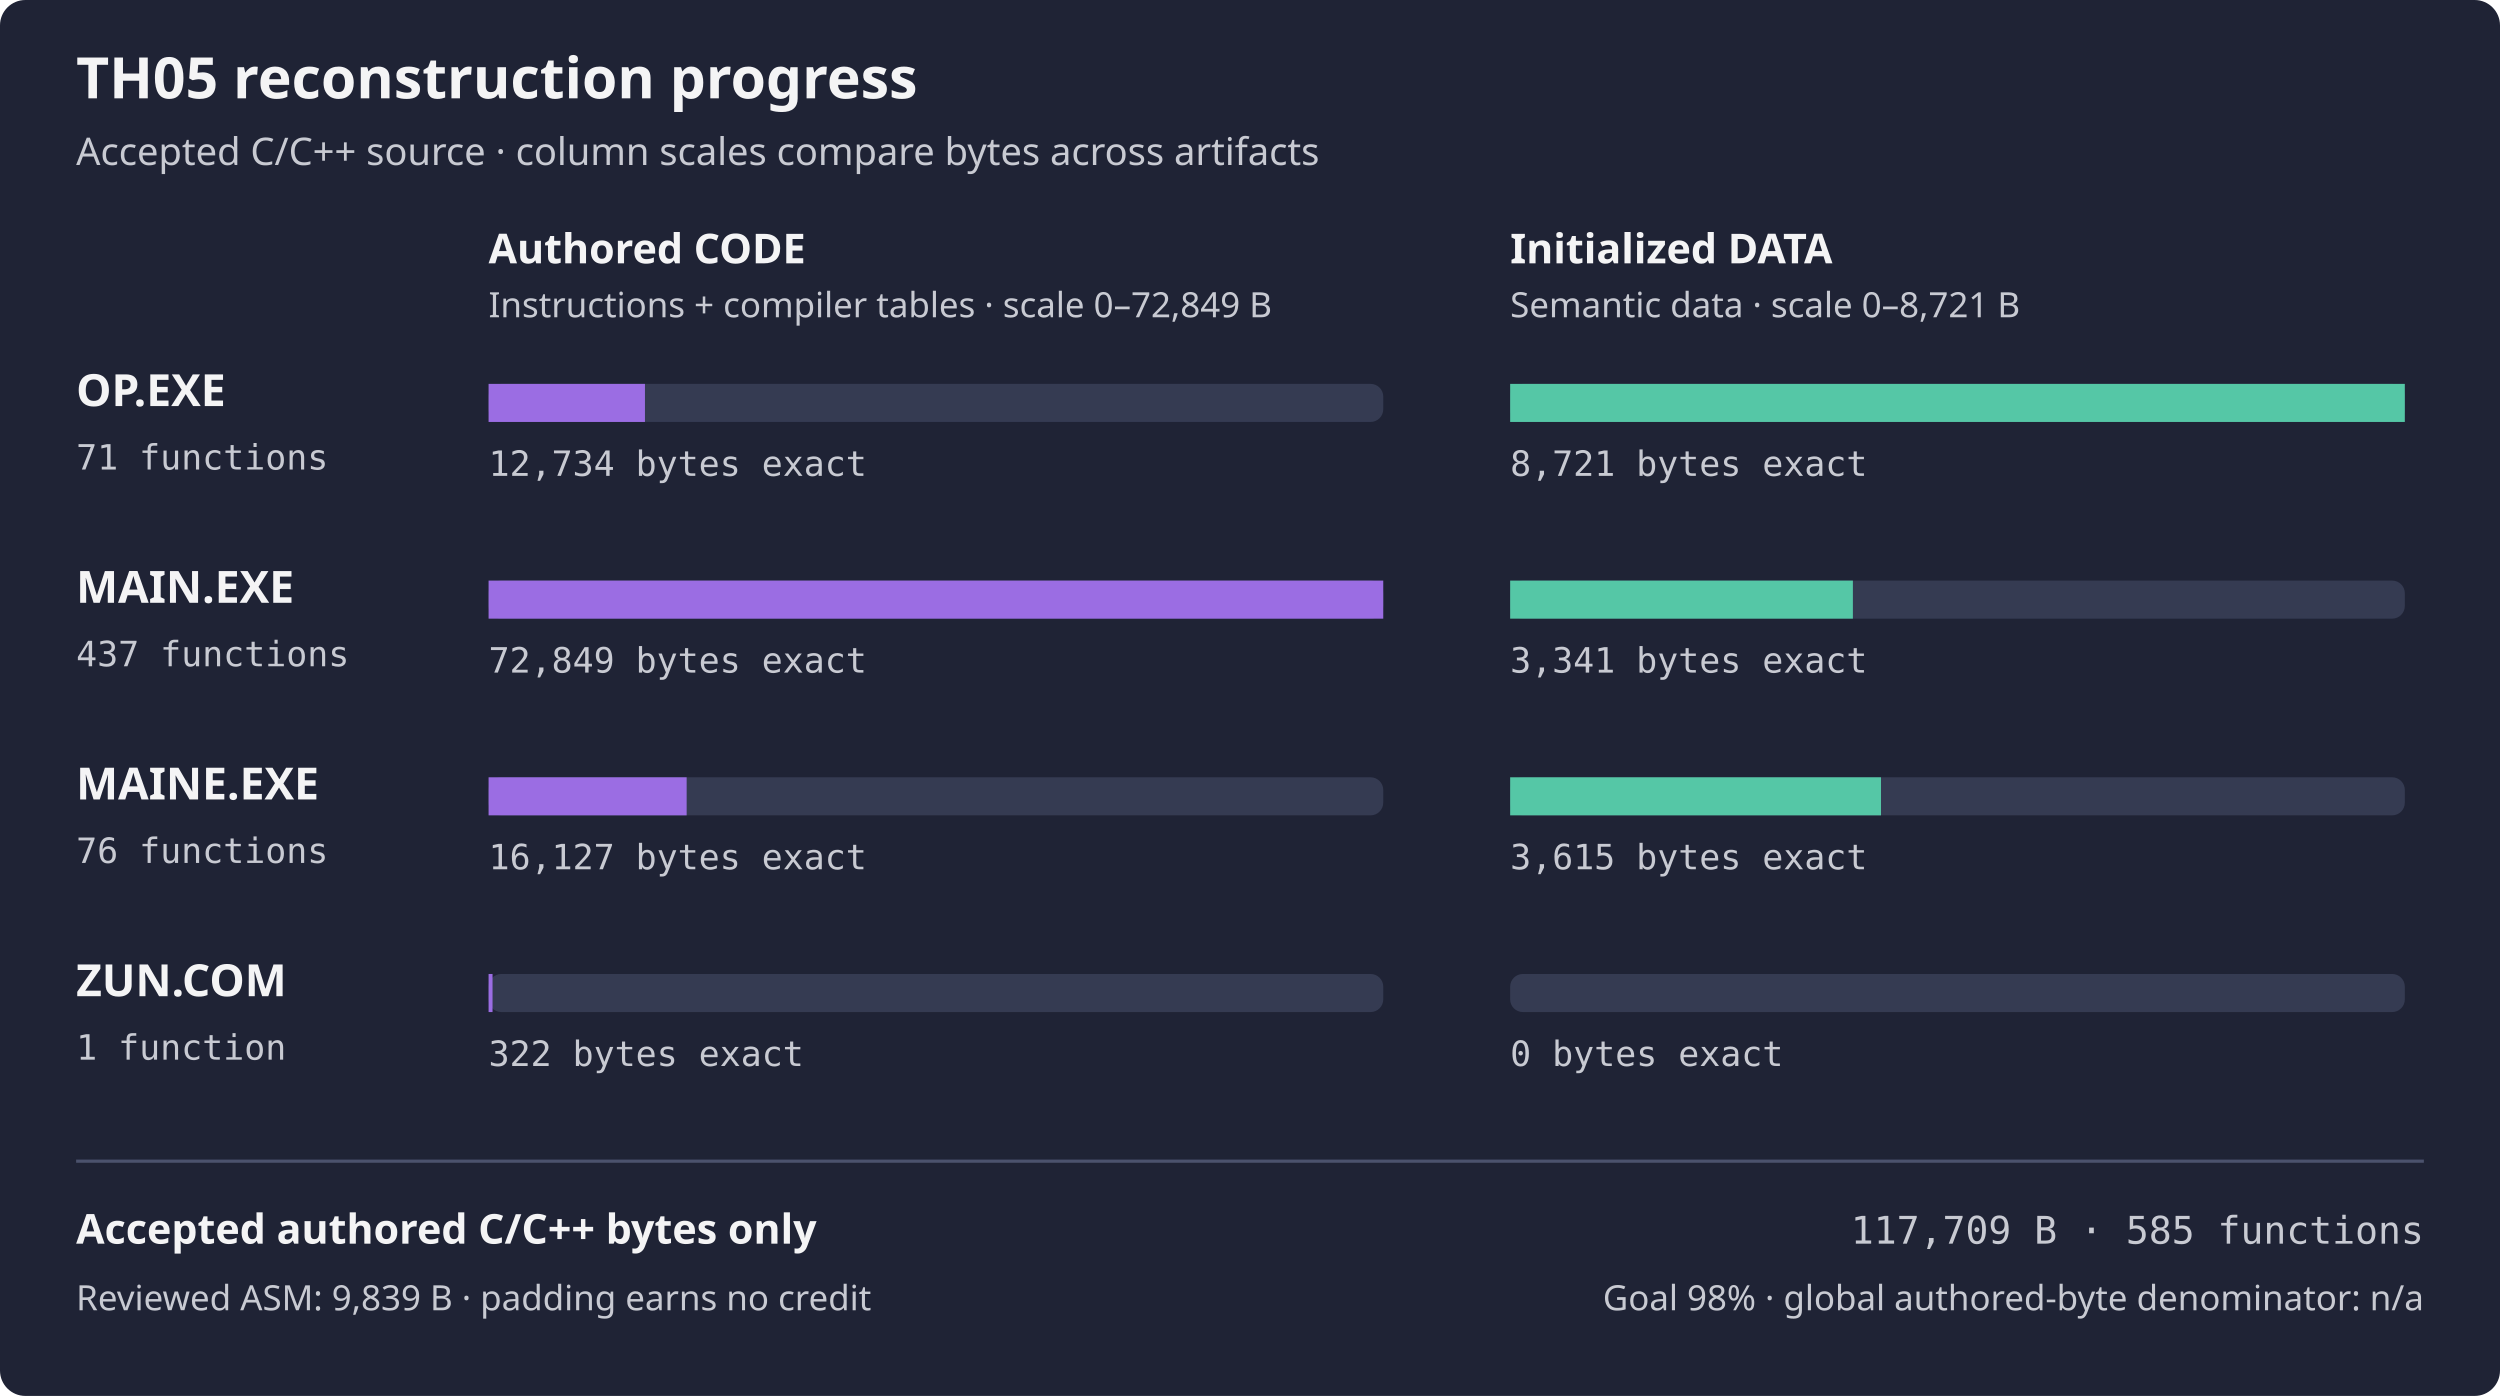
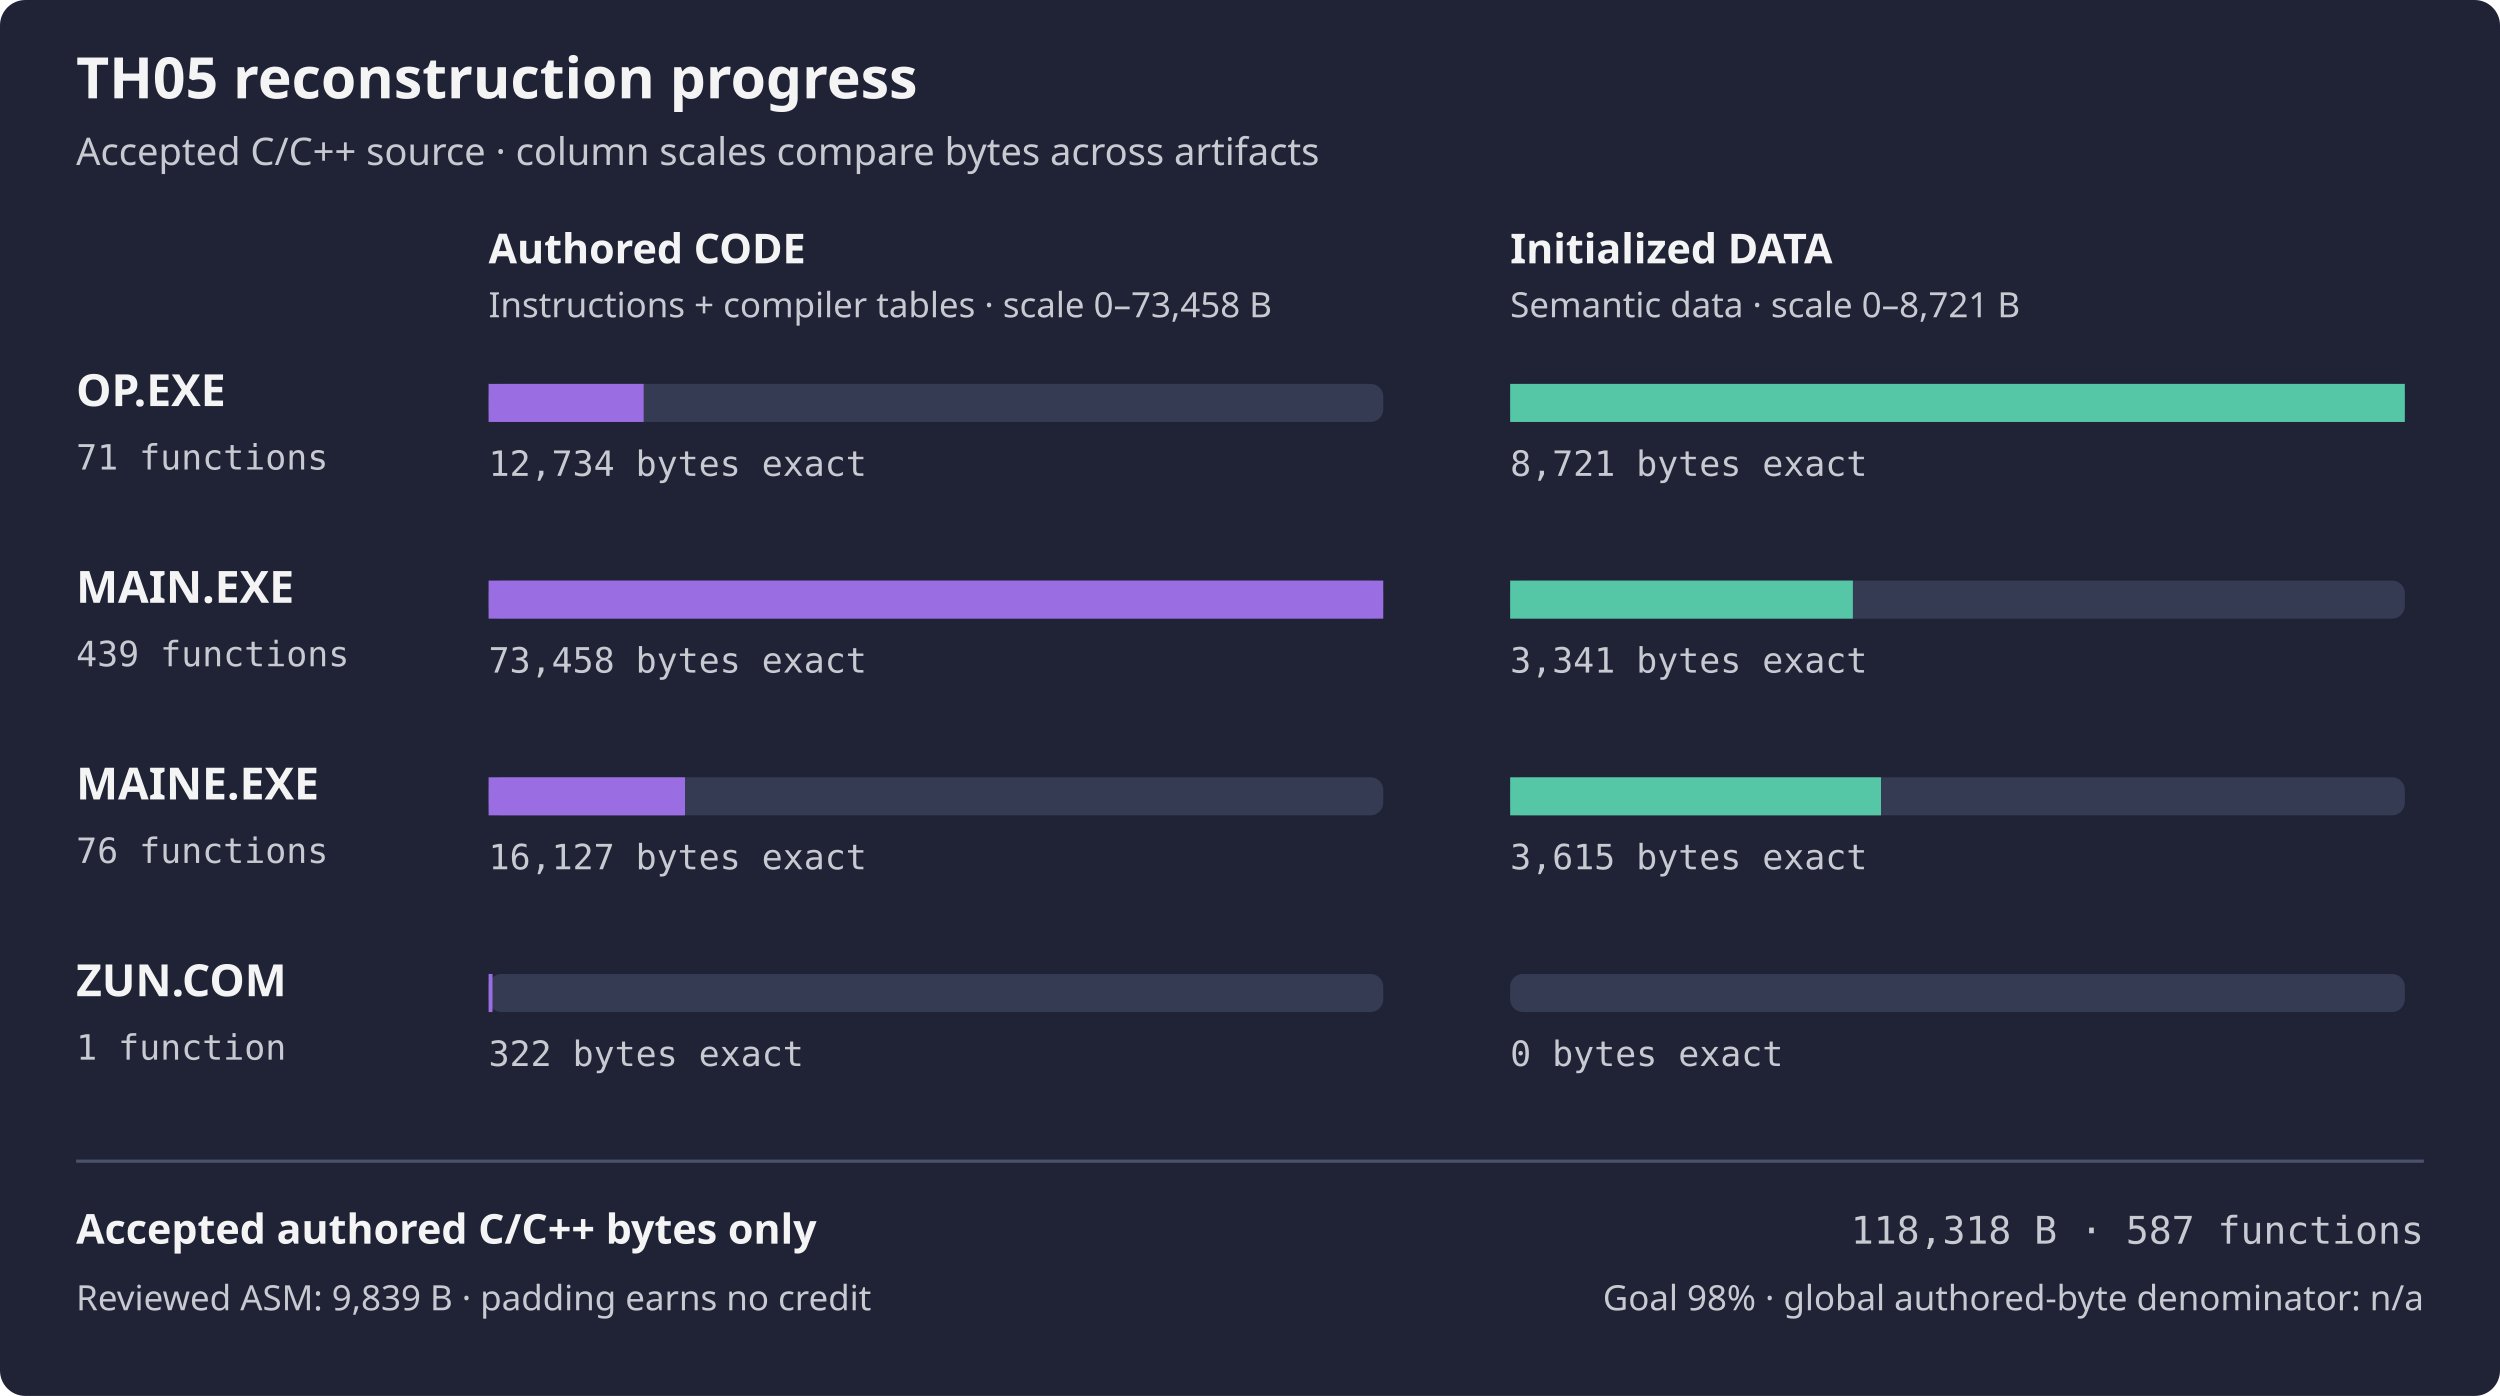
<svg xmlns="http://www.w3.org/2000/svg" width="788" height="440" viewBox="0 0 788 440" role="img" aria-labelledby="title desc">
  <rect width="788" height="440" rx="8" fill="#1f2335" />
  <text x="24" y="31" fill="#f4f4f5" font-family="sans-serif" font-size="18" font-weight="600">TH05 reconstruction progress</text>
  <text x="24" y="52" fill="#c8cad2" font-family="sans-serif" font-size="12">Accepted C/C++ source · column scales compare bytes across artifacts</text>
  <text x="154" y="83" fill="#f4f4f5" font-family="sans-serif" font-size="13" font-weight="600">Authored CODE</text>
  <text x="476" y="83" fill="#f4f4f5" font-family="sans-serif" font-size="13" font-weight="600">Initialized DATA</text>
-   <text x="154" y="100" fill="#c8cad2" font-family="sans-serif" font-size="11">Instructions + compiler tables · scale 0–72,849 B</text>
+   <text x="154" y="100" fill="#c8cad2" font-family="sans-serif" font-size="11">Instructions + compiler tables · scale 0–73,458 B</text>
  <text x="476" y="100" fill="#c8cad2" font-family="sans-serif" font-size="11">Semantic data · scale 0–8,721 B</text>
  <text x="24" y="128" fill="#f4f4f5" font-family="sans-serif" font-size="14" font-weight="600">OP.EXE</text>
  <text x="24" y="148" fill="#c8cad2" font-family="monospace" font-size="11">71 functions</text>
  <rect x="154" y="121" width="282" height="12" rx="4" fill="#353b52" />
-   <rect x="154" y="121" width="49.29" height="12" fill="#9b6de3" />
+   <rect x="154" y="121" width="48.88" height="12" fill="#9b6de3" />
  <rect x="476" y="121" width="282" height="12" rx="4" fill="#353b52" />
  <rect x="476" y="121" width="282.00" height="12" fill="#55c7a6" />
  <text x="154" y="150" fill="#c8cad2" font-family="monospace" font-size="11">12,734 bytes exact</text>
  <text x="476" y="150" fill="#c8cad2" font-family="monospace" font-size="11">8,721 bytes exact</text>
  <text x="24" y="190" fill="#f4f4f5" font-family="sans-serif" font-size="14" font-weight="600">MAIN.EXE</text>
-   <text x="24" y="210" fill="#c8cad2" font-family="monospace" font-size="11">437 functions</text>
+   <text x="24" y="210" fill="#c8cad2" font-family="monospace" font-size="11">439 functions</text>
  <rect x="154" y="183" width="282" height="12" rx="4" fill="#353b52" />
  <rect x="154" y="183" width="282.00" height="12" fill="#9b6de3" />
  <rect x="476" y="183" width="282" height="12" rx="4" fill="#353b52" />
  <rect x="476" y="183" width="108.03" height="12" fill="#55c7a6" />
-   <text x="154" y="212" fill="#c8cad2" font-family="monospace" font-size="11">72,849 bytes exact</text>
+   <text x="154" y="212" fill="#c8cad2" font-family="monospace" font-size="11">73,458 bytes exact</text>
  <text x="476" y="212" fill="#c8cad2" font-family="monospace" font-size="11">3,341 bytes exact</text>
  <text x="24" y="252" fill="#f4f4f5" font-family="sans-serif" font-size="14" font-weight="600">MAINE.EXE</text>
  <text x="24" y="272" fill="#c8cad2" font-family="monospace" font-size="11">76 functions</text>
  <rect x="154" y="245" width="282" height="12" rx="4" fill="#353b52" />
-   <rect x="154" y="245" width="62.43" height="12" fill="#9b6de3" />
+   <rect x="154" y="245" width="61.91" height="12" fill="#9b6de3" />
  <rect x="476" y="245" width="282" height="12" rx="4" fill="#353b52" />
  <rect x="476" y="245" width="116.89" height="12" fill="#55c7a6" />
  <text x="154" y="274" fill="#c8cad2" font-family="monospace" font-size="11">16,127 bytes exact</text>
  <text x="476" y="274" fill="#c8cad2" font-family="monospace" font-size="11">3,615 bytes exact</text>
  <text x="24" y="314" fill="#f4f4f5" font-family="sans-serif" font-size="14" font-weight="600">ZUN.COM</text>
  <text x="24" y="334" fill="#c8cad2" font-family="monospace" font-size="11">1 function</text>
  <rect x="154" y="307" width="282" height="12" rx="4" fill="#353b52" />
-   <rect x="154" y="307" width="1.25" height="12" fill="#9b6de3" />
+   <rect x="154" y="307" width="1.24" height="12" fill="#9b6de3" />
  <rect x="476" y="307" width="282" height="12" rx="4" fill="#353b52" />
  <rect x="476" y="307" width="0.00" height="12" fill="#55c7a6" />
  <text x="154" y="336" fill="#c8cad2" font-family="monospace" font-size="11">322 bytes exact</text>
  <text x="476" y="336" fill="#c8cad2" font-family="monospace" font-size="11">0 bytes exact</text>
  <path d="M24 366 H764" stroke="#4b526d" />
  <text x="24" y="392" fill="#f4f4f5" font-family="sans-serif" font-size="13" font-weight="600">Accepted authored C/C++ bytes only</text>
-   <text x="764" y="392" fill="#c8cad2" font-family="monospace" text-anchor="end" font-size="12">117,709 B · 585 functions</text>
+   <text x="764" y="392" fill="#c8cad2" font-family="monospace" text-anchor="end" font-size="12">118,318 B · 587 functions</text>
  <text x="24" y="413" fill="#c8cad2" font-family="sans-serif" font-size="11">Reviewed ASM: 9,839 B · padding earns no credit</text>
  <text x="764" y="413" fill="#c8cad2" font-family="sans-serif" text-anchor="end" font-size="11">Goal 98% · global authored-byte denominator: n/a</text>
</svg>
